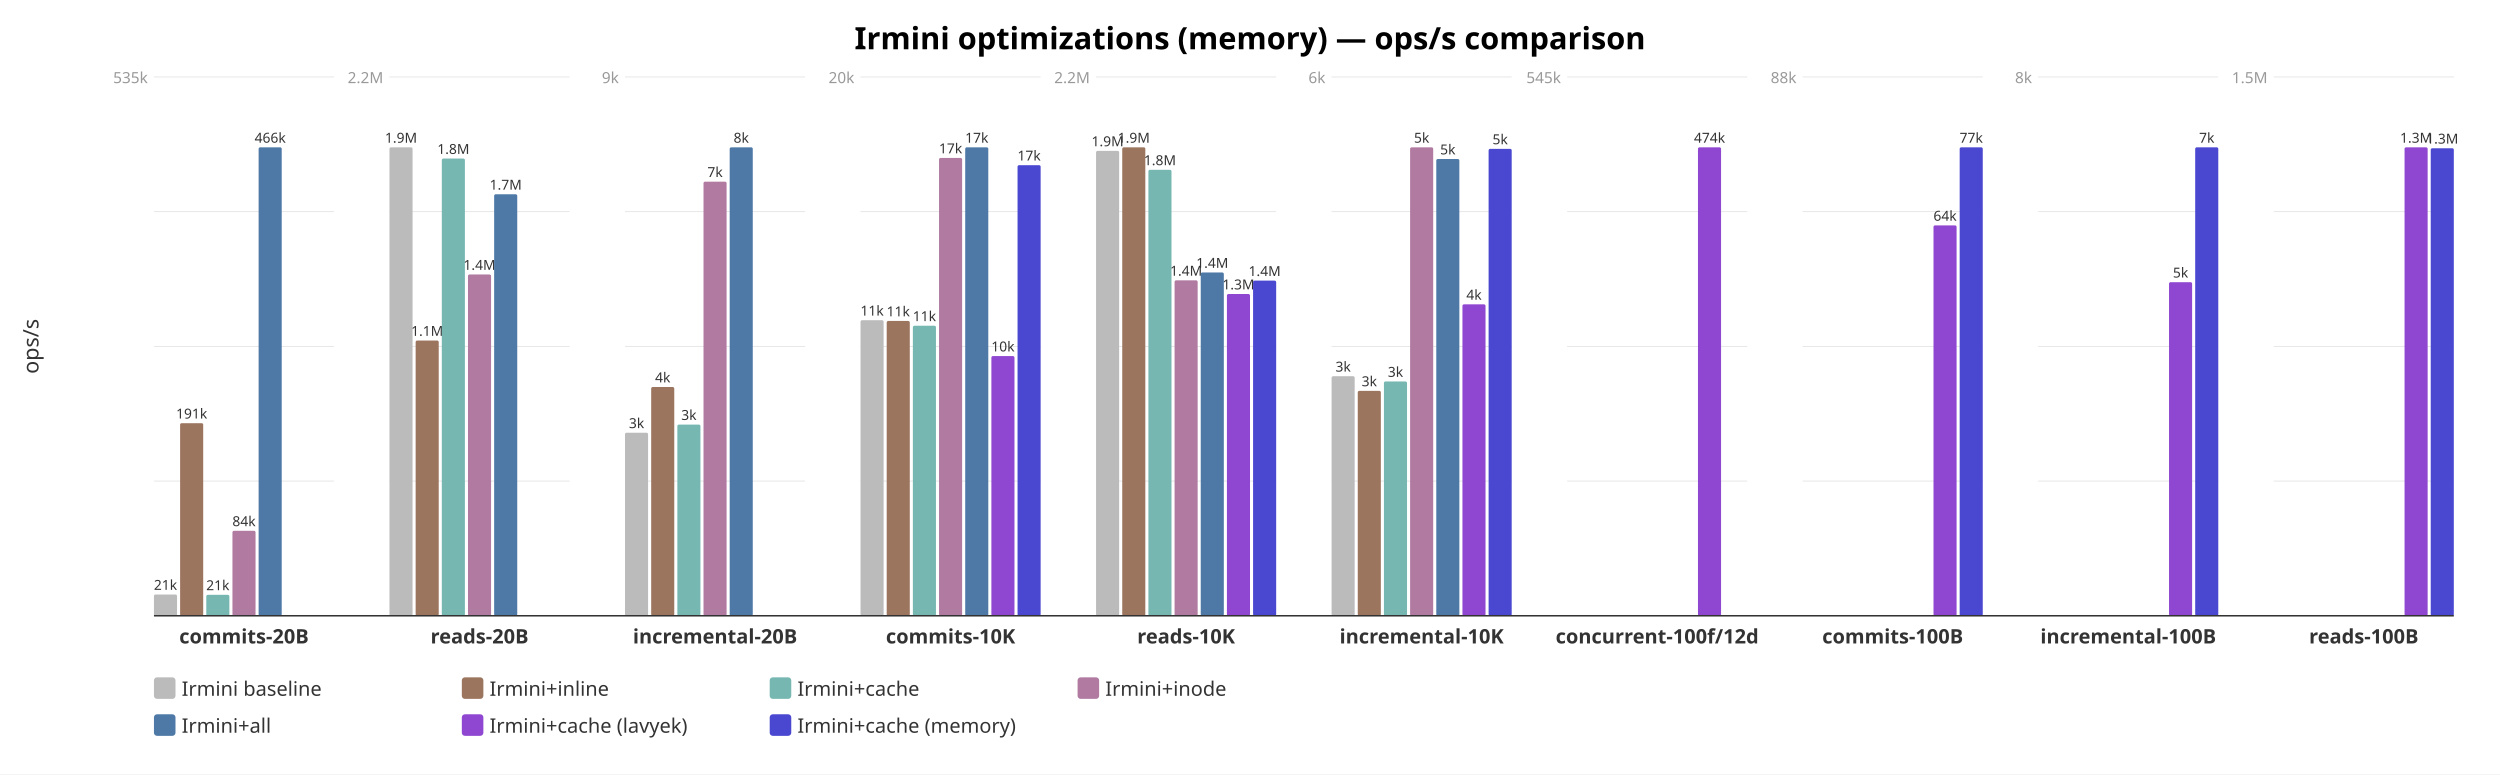
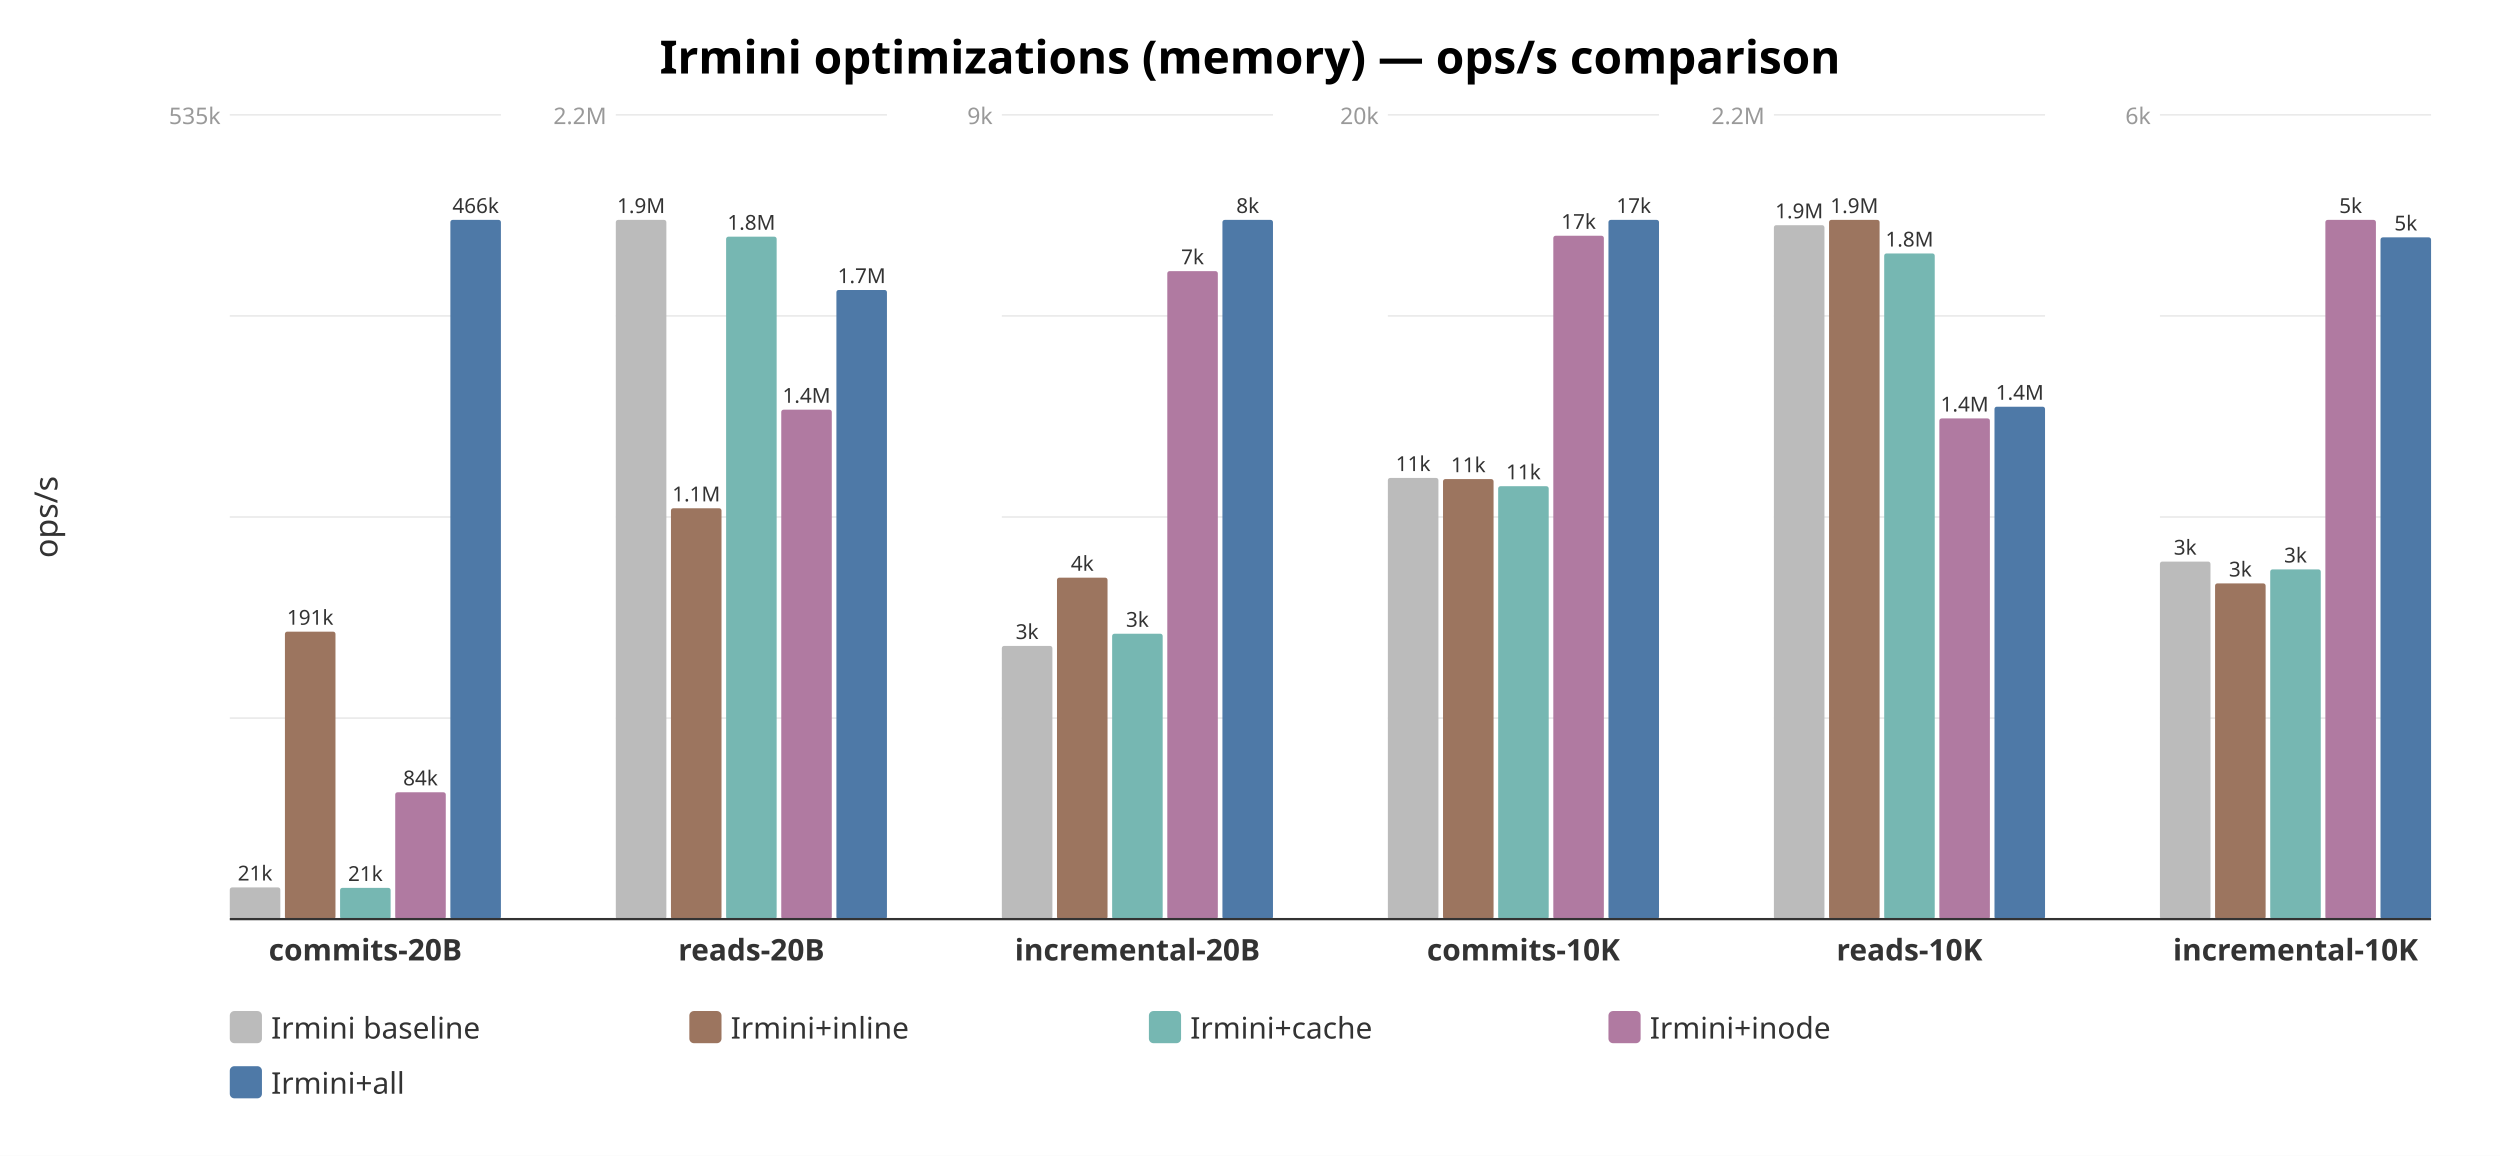
- <svg xmlns="http://www.w3.org/2000/svg" width="1624" height="503" font-family="system-ui, sans-serif" font-size="14">
-   <rect width="1624" height="503" fill="white" />
+ <svg xmlns="http://www.w3.org/2000/svg" width="1088" height="503" font-family="system-ui, sans-serif" font-size="14">
+   <rect width="1088" height="503" fill="white" />
  <defs>
</defs>
-   <text x="812.0" y="32" text-anchor="middle" font-size="20" font-weight="bold">Irmini optimizations (memory) — ops/s comparison</text>
+   <text x="544.0" y="32" text-anchor="middle" font-size="20" font-weight="bold">Irmini optimizations (memory) — ops/s comparison</text>
  <g transform="translate(100,50)">
    <text x="-75" y="175.0" text-anchor="middle" font-size="14" fill="#333" transform="rotate(-90,-75,175.0)">ops/s</text>
-     <line x1="0" y1="262.5" x2="117" y2="262.5" stroke="#e0e0e0" stroke-width="0.5" />
-     <line x1="0" y1="175.0" x2="117" y2="175.0" stroke="#e0e0e0" stroke-width="0.5" />
-     <line x1="0" y1="87.5" x2="117" y2="87.5" stroke="#e0e0e0" stroke-width="0.5" />
-     <line x1="0" y1="0.0" x2="117" y2="0.0" stroke="#e0e0e0" stroke-width="0.5" />
+     <line x1="0" y1="262.5" x2="118" y2="262.5" stroke="#e0e0e0" stroke-width="0.5" />
+     <line x1="0" y1="175.0" x2="118" y2="175.0" stroke="#e0e0e0" stroke-width="0.5" />
+     <line x1="0" y1="87.5" x2="118" y2="87.5" stroke="#e0e0e0" stroke-width="0.5" />
+     <line x1="0" y1="0.0" x2="118" y2="0.0" stroke="#e0e0e0" stroke-width="0.5" />
    <text x="-4.0" y="4.0" text-anchor="end" font-size="10" fill="#999">535k</text>
-     <rect x="0.0" y="336.2" width="15" height="13.8" fill="#bbb" rx="1" />
-     <text x="7.5" y="333.2" text-anchor="middle" font-size="9" fill="#333">21k</text>
-     <rect x="17.0" y="224.9" width="15" height="125.1" fill="#9c755f" rx="1" />
-     <text x="24.5" y="221.9" text-anchor="middle" font-size="9" fill="#333">191k</text>
-     <rect x="34.0" y="336.4" width="15" height="13.6" fill="#76b7b2" rx="1" />
-     <text x="41.5" y="333.4" text-anchor="middle" font-size="9" fill="#333">21k</text>
-     <rect x="51.0" y="294.8" width="15" height="55.2" fill="#b07aa1" rx="1" />
-     <text x="58.5" y="291.8" text-anchor="middle" font-size="9" fill="#333">84k</text>
-     <rect x="68.0" y="45.7" width="15" height="304.3" fill="#4e79a7" rx="1" />
-     <text x="75.5" y="42.7" text-anchor="middle" font-size="9" fill="#333">466k</text>
-     <text x="58.5" y="368" text-anchor="middle" font-size="13" font-weight="bold" fill="#333">commits-20B</text>
-     <line x1="153" y1="262.5" x2="270" y2="262.5" stroke="#e0e0e0" stroke-width="0.5" />
-     <line x1="153" y1="175.0" x2="270" y2="175.0" stroke="#e0e0e0" stroke-width="0.5" />
-     <line x1="153" y1="87.5" x2="270" y2="87.5" stroke="#e0e0e0" stroke-width="0.5" />
-     <line x1="153" y1="0.0" x2="270" y2="0.0" stroke="#e0e0e0" stroke-width="0.5" />
-     <text x="149.0" y="4.0" text-anchor="end" font-size="10" fill="#999">2.2M</text>
-     <rect x="153.0" y="45.7" width="15" height="304.3" fill="#bbb" rx="1" />
-     <text x="160.5" y="42.7" text-anchor="middle" font-size="9" fill="#333">1.9M</text>
-     <rect x="170.0" y="171.2" width="15" height="178.8" fill="#9c755f" rx="1" />
-     <text x="177.5" y="168.2" text-anchor="middle" font-size="9" fill="#333">1.1M</text>
-     <rect x="187.0" y="53.0" width="15" height="297.0" fill="#76b7b2" rx="1" />
-     <text x="194.5" y="50.0" text-anchor="middle" font-size="9" fill="#333">1.8M</text>
-     <rect x="204.0" y="128.3" width="15" height="221.7" fill="#b07aa1" rx="1" />
-     <text x="211.5" y="125.3" text-anchor="middle" font-size="9" fill="#333">1.4M</text>
-     <rect x="221.0" y="76.2" width="15" height="273.8" fill="#4e79a7" rx="1" />
-     <text x="228.5" y="73.2" text-anchor="middle" font-size="9" fill="#333">1.7M</text>
-     <text x="211.5" y="368" text-anchor="middle" font-size="13" font-weight="bold" fill="#333">reads-20B</text>
-     <line x1="306" y1="262.5" x2="423" y2="262.5" stroke="#e0e0e0" stroke-width="0.5" />
-     <line x1="306" y1="175.0" x2="423" y2="175.0" stroke="#e0e0e0" stroke-width="0.5" />
-     <line x1="306" y1="87.5" x2="423" y2="87.5" stroke="#e0e0e0" stroke-width="0.5" />
-     <line x1="306" y1="0.0" x2="423" y2="0.0" stroke="#e0e0e0" stroke-width="0.5" />
-     <text x="302.0" y="4.0" text-anchor="end" font-size="10" fill="#999">9k</text>
-     <rect x="306.0" y="231.1" width="15" height="118.9" fill="#bbb" rx="1" />
-     <text x="313.5" y="228.1" text-anchor="middle" font-size="9" fill="#333">3k</text>
-     <rect x="323.0" y="201.4" width="15" height="148.6" fill="#9c755f" rx="1" />
-     <text x="330.5" y="198.4" text-anchor="middle" font-size="9" fill="#333">4k</text>
-     <rect x="340.0" y="225.8" width="15" height="124.2" fill="#76b7b2" rx="1" />
-     <text x="347.5" y="222.8" text-anchor="middle" font-size="9" fill="#333">3k</text>
-     <rect x="357.0" y="68.0" width="15" height="282.0" fill="#b07aa1" rx="1" />
-     <text x="364.5" y="65.0" text-anchor="middle" font-size="9" fill="#333">7k</text>
-     <rect x="374.0" y="45.7" width="15" height="304.3" fill="#4e79a7" rx="1" />
-     <text x="381.5" y="42.7" text-anchor="middle" font-size="9" fill="#333">8k</text>
-     <text x="364.5" y="368" text-anchor="middle" font-size="13" font-weight="bold" fill="#333">incremental-20B</text>
-     <line x1="459" y1="262.5" x2="576" y2="262.5" stroke="#e0e0e0" stroke-width="0.5" />
-     <line x1="459" y1="175.0" x2="576" y2="175.0" stroke="#e0e0e0" stroke-width="0.5" />
-     <line x1="459" y1="87.5" x2="576" y2="87.5" stroke="#e0e0e0" stroke-width="0.5" />
-     <line x1="459" y1="0.0" x2="576" y2="0.0" stroke="#e0e0e0" stroke-width="0.5" />
-     <text x="455.0" y="4.0" text-anchor="end" font-size="10" fill="#999">20k</text>
-     <rect x="459.0" y="158.0" width="15" height="192.0" fill="#bbb" rx="1" />
-     <text x="466.5" y="155.0" text-anchor="middle" font-size="9" fill="#333">11k</text>
-     <rect x="476.0" y="158.5" width="15" height="191.5" fill="#9c755f" rx="1" />
-     <text x="483.5" y="155.5" text-anchor="middle" font-size="9" fill="#333">11k</text>
-     <rect x="493.0" y="161.6" width="15" height="188.4" fill="#76b7b2" rx="1" />
-     <text x="500.5" y="158.6" text-anchor="middle" font-size="9" fill="#333">11k</text>
-     <rect x="510.0" y="52.6" width="15" height="297.4" fill="#b07aa1" rx="1" />
-     <text x="517.5" y="49.6" text-anchor="middle" font-size="9" fill="#333">17k</text>
-     <rect x="527.0" y="45.7" width="15" height="304.3" fill="#4e79a7" rx="1" />
-     <text x="534.5" y="42.7" text-anchor="middle" font-size="9" fill="#333">17k</text>
-     <rect x="544.0" y="181.3" width="15" height="168.7" fill="hsl(271, 60%, 55%)" rx="1" />
-     <text x="551.5" y="178.3" text-anchor="middle" font-size="9" fill="#333">10k</text>
-     <rect x="561.0" y="57.3" width="15" height="292.7" fill="hsl(241, 60%, 55%)" rx="1" />
-     <text x="568.5" y="54.3" text-anchor="middle" font-size="9" fill="#333">17k</text>
-     <text x="517.5" y="368" text-anchor="middle" font-size="13" font-weight="bold" fill="#333">commits-10K</text>
-     <line x1="612" y1="262.5" x2="729" y2="262.5" stroke="#e0e0e0" stroke-width="0.5" />
-     <line x1="612" y1="175.0" x2="729" y2="175.0" stroke="#e0e0e0" stroke-width="0.5" />
-     <line x1="612" y1="87.5" x2="729" y2="87.5" stroke="#e0e0e0" stroke-width="0.5" />
-     <line x1="612" y1="0.0" x2="729" y2="0.0" stroke="#e0e0e0" stroke-width="0.5" />
-     <text x="608.0" y="4.0" text-anchor="end" font-size="10" fill="#999">2.2M</text>
-     <rect x="612.0" y="48.0" width="15" height="302.0" fill="#bbb" rx="1" />
-     <text x="619.5" y="45.0" text-anchor="middle" font-size="9" fill="#333">1.9M</text>
-     <rect x="629.0" y="45.7" width="15" height="304.3" fill="#9c755f" rx="1" />
-     <text x="636.5" y="42.7" text-anchor="middle" font-size="9" fill="#333">1.9M</text>
-     <rect x="646.0" y="60.3" width="15" height="289.7" fill="#76b7b2" rx="1" />
-     <text x="653.5" y="57.3" text-anchor="middle" font-size="9" fill="#333">1.8M</text>
-     <rect x="663.0" y="132.1" width="15" height="217.9" fill="#b07aa1" rx="1" />
-     <text x="670.5" y="129.1" text-anchor="middle" font-size="9" fill="#333">1.4M</text>
-     <rect x="680.0" y="127.0" width="15" height="223.0" fill="#4e79a7" rx="1" />
-     <text x="687.5" y="124.0" text-anchor="middle" font-size="9" fill="#333">1.4M</text>
-     <rect x="697.0" y="141.0" width="15" height="209.0" fill="hsl(271, 60%, 55%)" rx="1" />
-     <text x="704.5" y="138.0" text-anchor="middle" font-size="9" fill="#333">1.3M</text>
-     <rect x="714.0" y="132.3" width="15" height="217.7" fill="hsl(241, 60%, 55%)" rx="1" />
-     <text x="721.5" y="129.3" text-anchor="middle" font-size="9" fill="#333">1.4M</text>
-     <text x="670.5" y="368" text-anchor="middle" font-size="13" font-weight="bold" fill="#333">reads-10K</text>
-     <line x1="765" y1="262.5" x2="882" y2="262.5" stroke="#e0e0e0" stroke-width="0.5" />
-     <line x1="765" y1="175.0" x2="882" y2="175.0" stroke="#e0e0e0" stroke-width="0.5" />
-     <line x1="765" y1="87.5" x2="882" y2="87.5" stroke="#e0e0e0" stroke-width="0.5" />
-     <line x1="765" y1="0.0" x2="882" y2="0.0" stroke="#e0e0e0" stroke-width="0.5" />
-     <text x="761.0" y="4.0" text-anchor="end" font-size="10" fill="#999">6k</text>
-     <rect x="765.0" y="194.4" width="15" height="155.6" fill="#bbb" rx="1" />
-     <text x="772.5" y="191.4" text-anchor="middle" font-size="9" fill="#333">3k</text>
-     <rect x="782.0" y="203.9" width="15" height="146.1" fill="#9c755f" rx="1" />
-     <text x="789.5" y="200.9" text-anchor="middle" font-size="9" fill="#333">3k</text>
-     <rect x="799.0" y="197.8" width="15" height="152.2" fill="#76b7b2" rx="1" />
-     <text x="806.5" y="194.8" text-anchor="middle" font-size="9" fill="#333">3k</text>
-     <rect x="816.0" y="45.7" width="15" height="304.3" fill="#b07aa1" rx="1" />
-     <text x="823.5" y="42.7" text-anchor="middle" font-size="9" fill="#333">5k</text>
-     <rect x="833.0" y="53.3" width="15" height="296.7" fill="#4e79a7" rx="1" />
-     <text x="840.5" y="50.3" text-anchor="middle" font-size="9" fill="#333">5k</text>
-     <rect x="850.0" y="147.7" width="15" height="202.3" fill="hsl(271, 60%, 55%)" rx="1" />
-     <text x="857.5" y="144.7" text-anchor="middle" font-size="9" fill="#333">4k</text>
-     <rect x="867.0" y="46.7" width="15" height="303.3" fill="hsl(241, 60%, 55%)" rx="1" />
-     <text x="874.5" y="43.7" text-anchor="middle" font-size="9" fill="#333">5k</text>
-     <text x="823.5" y="368" text-anchor="middle" font-size="13" font-weight="bold" fill="#333">incremental-10K</text>
-     <line x1="918" y1="262.5" x2="1035" y2="262.5" stroke="#e0e0e0" stroke-width="0.5" />
-     <line x1="918" y1="175.0" x2="1035" y2="175.0" stroke="#e0e0e0" stroke-width="0.5" />
-     <line x1="918" y1="87.5" x2="1035" y2="87.5" stroke="#e0e0e0" stroke-width="0.5" />
-     <line x1="918" y1="0.0" x2="1035" y2="0.0" stroke="#e0e0e0" stroke-width="0.5" />
-     <text x="914.0" y="4.0" text-anchor="end" font-size="10" fill="#999">545k</text>
-     <rect x="1003.0" y="45.7" width="15" height="304.3" fill="hsl(271, 60%, 55%)" rx="1" />
-     <text x="1010.5" y="42.7" text-anchor="middle" font-size="9" fill="#333">474k</text>
-     <text x="976.5" y="368" text-anchor="middle" font-size="13" font-weight="bold" fill="#333">concurrent-100f/12d</text>
-     <line x1="1071" y1="262.5" x2="1188" y2="262.5" stroke="#e0e0e0" stroke-width="0.5" />
-     <line x1="1071" y1="175.0" x2="1188" y2="175.0" stroke="#e0e0e0" stroke-width="0.5" />
-     <line x1="1071" y1="87.5" x2="1188" y2="87.5" stroke="#e0e0e0" stroke-width="0.5" />
-     <line x1="1071" y1="0.0" x2="1188" y2="0.0" stroke="#e0e0e0" stroke-width="0.5" />
-     <text x="1067.0" y="4.0" text-anchor="end" font-size="10" fill="#999">88k</text>
-     <rect x="1156.0" y="96.4" width="15" height="253.6" fill="hsl(271, 60%, 55%)" rx="1" />
-     <text x="1163.5" y="93.4" text-anchor="middle" font-size="9" fill="#333">64k</text>
-     <rect x="1173.0" y="45.7" width="15" height="304.3" fill="hsl(241, 60%, 55%)" rx="1" />
-     <text x="1180.5" y="42.7" text-anchor="middle" font-size="9" fill="#333">77k</text>
-     <text x="1129.5" y="368" text-anchor="middle" font-size="13" font-weight="bold" fill="#333">commits-100B</text>
-     <line x1="1224" y1="262.5" x2="1341" y2="262.5" stroke="#e0e0e0" stroke-width="0.5" />
-     <line x1="1224" y1="175.0" x2="1341" y2="175.0" stroke="#e0e0e0" stroke-width="0.5" />
-     <line x1="1224" y1="87.5" x2="1341" y2="87.5" stroke="#e0e0e0" stroke-width="0.5" />
-     <line x1="1224" y1="0.0" x2="1341" y2="0.0" stroke="#e0e0e0" stroke-width="0.5" />
-     <text x="1220.0" y="4.0" text-anchor="end" font-size="10" fill="#999">8k</text>
-     <rect x="1309.0" y="133.3" width="15" height="216.7" fill="hsl(271, 60%, 55%)" rx="1" />
-     <text x="1316.5" y="130.3" text-anchor="middle" font-size="9" fill="#333">5k</text>
-     <rect x="1326.0" y="45.7" width="15" height="304.3" fill="hsl(241, 60%, 55%)" rx="1" />
-     <text x="1333.5" y="42.7" text-anchor="middle" font-size="9" fill="#333">7k</text>
-     <text x="1282.5" y="368" text-anchor="middle" font-size="13" font-weight="bold" fill="#333">incremental-100B</text>
-     <line x1="1377" y1="262.5" x2="1494" y2="262.5" stroke="#e0e0e0" stroke-width="0.5" />
-     <line x1="1377" y1="175.0" x2="1494" y2="175.0" stroke="#e0e0e0" stroke-width="0.5" />
-     <line x1="1377" y1="87.5" x2="1494" y2="87.5" stroke="#e0e0e0" stroke-width="0.5" />
-     <line x1="1377" y1="0.0" x2="1494" y2="0.0" stroke="#e0e0e0" stroke-width="0.5" />
-     <text x="1373.0" y="4.0" text-anchor="end" font-size="10" fill="#999">1.5M</text>
-     <rect x="1462.0" y="45.7" width="15" height="304.3" fill="hsl(271, 60%, 55%)" rx="1" />
-     <text x="1469.5" y="42.7" text-anchor="middle" font-size="9" fill="#333">1.3M</text>
-     <rect x="1479.0" y="46.3" width="15" height="303.7" fill="hsl(241, 60%, 55%)" rx="1" />
-     <text x="1486.5" y="43.3" text-anchor="middle" font-size="9" fill="#333">1.3M</text>
-     <text x="1435.5" y="368" text-anchor="middle" font-size="13" font-weight="bold" fill="#333">reads-100B</text>
-     <line x1="0" y1="350" x2="1494" y2="350" stroke="#333" stroke-width="1" />
+     <rect x="0.0" y="336.2" width="22" height="13.8" fill="#bbb" rx="1" />
+     <text x="11.0" y="333.2" text-anchor="middle" font-size="9" fill="#333">21k</text>
+     <rect x="24.0" y="224.9" width="22" height="125.1" fill="#9c755f" rx="1" />
+     <text x="35.0" y="221.9" text-anchor="middle" font-size="9" fill="#333">191k</text>
+     <rect x="48.0" y="336.4" width="22" height="13.6" fill="#76b7b2" rx="1" />
+     <text x="59.0" y="333.4" text-anchor="middle" font-size="9" fill="#333">21k</text>
+     <rect x="72.0" y="294.8" width="22" height="55.2" fill="#b07aa1" rx="1" />
+     <text x="83.0" y="291.8" text-anchor="middle" font-size="9" fill="#333">84k</text>
+     <rect x="96.0" y="45.7" width="22" height="304.3" fill="#4e79a7" rx="1" />
+     <text x="107.0" y="42.7" text-anchor="middle" font-size="9" fill="#333">466k</text>
+     <text x="59.0" y="368" text-anchor="middle" font-size="13" font-weight="bold" fill="#333">commits-20B</text>
+     <line x1="168" y1="262.5" x2="286" y2="262.5" stroke="#e0e0e0" stroke-width="0.5" />
+     <line x1="168" y1="175.0" x2="286" y2="175.0" stroke="#e0e0e0" stroke-width="0.5" />
+     <line x1="168" y1="87.5" x2="286" y2="87.5" stroke="#e0e0e0" stroke-width="0.5" />
+     <line x1="168" y1="0.0" x2="286" y2="0.0" stroke="#e0e0e0" stroke-width="0.5" />
+     <text x="164.0" y="4.0" text-anchor="end" font-size="10" fill="#999">2.2M</text>
+     <rect x="168.0" y="45.7" width="22" height="304.3" fill="#bbb" rx="1" />
+     <text x="179.0" y="42.7" text-anchor="middle" font-size="9" fill="#333">1.9M</text>
+     <rect x="192.0" y="171.2" width="22" height="178.8" fill="#9c755f" rx="1" />
+     <text x="203.0" y="168.2" text-anchor="middle" font-size="9" fill="#333">1.1M</text>
+     <rect x="216.0" y="53.0" width="22" height="297.0" fill="#76b7b2" rx="1" />
+     <text x="227.0" y="50.0" text-anchor="middle" font-size="9" fill="#333">1.8M</text>
+     <rect x="240.0" y="128.3" width="22" height="221.7" fill="#b07aa1" rx="1" />
+     <text x="251.0" y="125.3" text-anchor="middle" font-size="9" fill="#333">1.4M</text>
+     <rect x="264.0" y="76.2" width="22" height="273.8" fill="#4e79a7" rx="1" />
+     <text x="275.0" y="73.2" text-anchor="middle" font-size="9" fill="#333">1.7M</text>
+     <text x="227.0" y="368" text-anchor="middle" font-size="13" font-weight="bold" fill="#333">reads-20B</text>
+     <line x1="336" y1="262.5" x2="454" y2="262.5" stroke="#e0e0e0" stroke-width="0.5" />
+     <line x1="336" y1="175.0" x2="454" y2="175.0" stroke="#e0e0e0" stroke-width="0.5" />
+     <line x1="336" y1="87.5" x2="454" y2="87.5" stroke="#e0e0e0" stroke-width="0.5" />
+     <line x1="336" y1="0.0" x2="454" y2="0.0" stroke="#e0e0e0" stroke-width="0.5" />
+     <text x="332.0" y="4.0" text-anchor="end" font-size="10" fill="#999">9k</text>
+     <rect x="336.0" y="231.1" width="22" height="118.9" fill="#bbb" rx="1" />
+     <text x="347.0" y="228.1" text-anchor="middle" font-size="9" fill="#333">3k</text>
+     <rect x="360.0" y="201.4" width="22" height="148.6" fill="#9c755f" rx="1" />
+     <text x="371.0" y="198.4" text-anchor="middle" font-size="9" fill="#333">4k</text>
+     <rect x="384.0" y="225.8" width="22" height="124.2" fill="#76b7b2" rx="1" />
+     <text x="395.0" y="222.8" text-anchor="middle" font-size="9" fill="#333">3k</text>
+     <rect x="408.0" y="68.0" width="22" height="282.0" fill="#b07aa1" rx="1" />
+     <text x="419.0" y="65.0" text-anchor="middle" font-size="9" fill="#333">7k</text>
+     <rect x="432.0" y="45.7" width="22" height="304.3" fill="#4e79a7" rx="1" />
+     <text x="443.0" y="42.7" text-anchor="middle" font-size="9" fill="#333">8k</text>
+     <text x="395.0" y="368" text-anchor="middle" font-size="13" font-weight="bold" fill="#333">incremental-20B</text>
+     <line x1="504" y1="262.5" x2="622" y2="262.5" stroke="#e0e0e0" stroke-width="0.5" />
+     <line x1="504" y1="175.0" x2="622" y2="175.0" stroke="#e0e0e0" stroke-width="0.5" />
+     <line x1="504" y1="87.5" x2="622" y2="87.5" stroke="#e0e0e0" stroke-width="0.5" />
+     <line x1="504" y1="0.0" x2="622" y2="0.0" stroke="#e0e0e0" stroke-width="0.5" />
+     <text x="500.0" y="4.0" text-anchor="end" font-size="10" fill="#999">20k</text>
+     <rect x="504.0" y="158.0" width="22" height="192.0" fill="#bbb" rx="1" />
+     <text x="515.0" y="155.0" text-anchor="middle" font-size="9" fill="#333">11k</text>
+     <rect x="528.0" y="158.5" width="22" height="191.5" fill="#9c755f" rx="1" />
+     <text x="539.0" y="155.5" text-anchor="middle" font-size="9" fill="#333">11k</text>
+     <rect x="552.0" y="161.6" width="22" height="188.4" fill="#76b7b2" rx="1" />
+     <text x="563.0" y="158.6" text-anchor="middle" font-size="9" fill="#333">11k</text>
+     <rect x="576.0" y="52.6" width="22" height="297.4" fill="#b07aa1" rx="1" />
+     <text x="587.0" y="49.6" text-anchor="middle" font-size="9" fill="#333">17k</text>
+     <rect x="600.0" y="45.7" width="22" height="304.3" fill="#4e79a7" rx="1" />
+     <text x="611.0" y="42.7" text-anchor="middle" font-size="9" fill="#333">17k</text>
+     <text x="563.0" y="368" text-anchor="middle" font-size="13" font-weight="bold" fill="#333">commits-10K</text>
+     <line x1="672" y1="262.5" x2="790" y2="262.5" stroke="#e0e0e0" stroke-width="0.5" />
+     <line x1="672" y1="175.0" x2="790" y2="175.0" stroke="#e0e0e0" stroke-width="0.5" />
+     <line x1="672" y1="87.5" x2="790" y2="87.5" stroke="#e0e0e0" stroke-width="0.5" />
+     <line x1="672" y1="0.0" x2="790" y2="0.0" stroke="#e0e0e0" stroke-width="0.5" />
+     <text x="668.0" y="4.0" text-anchor="end" font-size="10" fill="#999">2.2M</text>
+     <rect x="672.0" y="48.0" width="22" height="302.0" fill="#bbb" rx="1" />
+     <text x="683.0" y="45.0" text-anchor="middle" font-size="9" fill="#333">1.9M</text>
+     <rect x="696.0" y="45.7" width="22" height="304.3" fill="#9c755f" rx="1" />
+     <text x="707.0" y="42.7" text-anchor="middle" font-size="9" fill="#333">1.9M</text>
+     <rect x="720.0" y="60.3" width="22" height="289.7" fill="#76b7b2" rx="1" />
+     <text x="731.0" y="57.3" text-anchor="middle" font-size="9" fill="#333">1.8M</text>
+     <rect x="744.0" y="132.1" width="22" height="217.9" fill="#b07aa1" rx="1" />
+     <text x="755.0" y="129.1" text-anchor="middle" font-size="9" fill="#333">1.4M</text>
+     <rect x="768.0" y="127.0" width="22" height="223.0" fill="#4e79a7" rx="1" />
+     <text x="779.0" y="124.0" text-anchor="middle" font-size="9" fill="#333">1.4M</text>
+     <text x="731.0" y="368" text-anchor="middle" font-size="13" font-weight="bold" fill="#333">reads-10K</text>
+     <line x1="840" y1="262.5" x2="958" y2="262.5" stroke="#e0e0e0" stroke-width="0.5" />
+     <line x1="840" y1="175.0" x2="958" y2="175.0" stroke="#e0e0e0" stroke-width="0.5" />
+     <line x1="840" y1="87.5" x2="958" y2="87.5" stroke="#e0e0e0" stroke-width="0.5" />
+     <line x1="840" y1="0.0" x2="958" y2="0.0" stroke="#e0e0e0" stroke-width="0.5" />
+     <text x="836.0" y="4.0" text-anchor="end" font-size="10" fill="#999">6k</text>
+     <rect x="840.0" y="194.4" width="22" height="155.6" fill="#bbb" rx="1" />
+     <text x="851.0" y="191.4" text-anchor="middle" font-size="9" fill="#333">3k</text>
+     <rect x="864.0" y="203.9" width="22" height="146.1" fill="#9c755f" rx="1" />
+     <text x="875.0" y="200.9" text-anchor="middle" font-size="9" fill="#333">3k</text>
+     <rect x="888.0" y="197.8" width="22" height="152.2" fill="#76b7b2" rx="1" />
+     <text x="899.0" y="194.8" text-anchor="middle" font-size="9" fill="#333">3k</text>
+     <rect x="912.0" y="45.7" width="22" height="304.3" fill="#b07aa1" rx="1" />
+     <text x="923.0" y="42.7" text-anchor="middle" font-size="9" fill="#333">5k</text>
+     <rect x="936.0" y="53.3" width="22" height="296.7" fill="#4e79a7" rx="1" />
+     <text x="947.0" y="50.3" text-anchor="middle" font-size="9" fill="#333">5k</text>
+     <text x="899.0" y="368" text-anchor="middle" font-size="13" font-weight="bold" fill="#333">incremental-10K</text>
+     <line x1="0" y1="350" x2="958" y2="350" stroke="#333" stroke-width="1" />
  </g>
  <g transform="translate(100,440)">
    <rect x="0" y="0" width="14" height="14" fill="#bbb" rx="2" />
    <text x="18" y="12" font-size="13" fill="#333">Irmini baseline</text>
    <rect x="200" y="0" width="14" height="14" fill="#9c755f" rx="2" />
    <text x="218" y="12" font-size="13" fill="#333">Irmini+inline</text>
    <rect x="400" y="0" width="14" height="14" fill="#76b7b2" rx="2" />
    <text x="418" y="12" font-size="13" fill="#333">Irmini+cache</text>
    <rect x="600" y="0" width="14" height="14" fill="#b07aa1" rx="2" />
    <text x="618" y="12" font-size="13" fill="#333">Irmini+inode</text>
    <rect x="0" y="24" width="14" height="14" fill="#4e79a7" rx="2" />
    <text x="18" y="36" font-size="13" fill="#333">Irmini+all</text>
-     <rect x="200" y="24" width="14" height="14" fill="hsl(271, 60%, 55%)" rx="2" />
-     <text x="218" y="36" font-size="13" fill="#333">Irmini+cache (lavyek)</text>
-     <rect x="400" y="24" width="14" height="14" fill="hsl(241, 60%, 55%)" rx="2" />
-     <text x="418" y="36" font-size="13" fill="#333">Irmini+cache (memory)</text>
  </g>
</svg>
